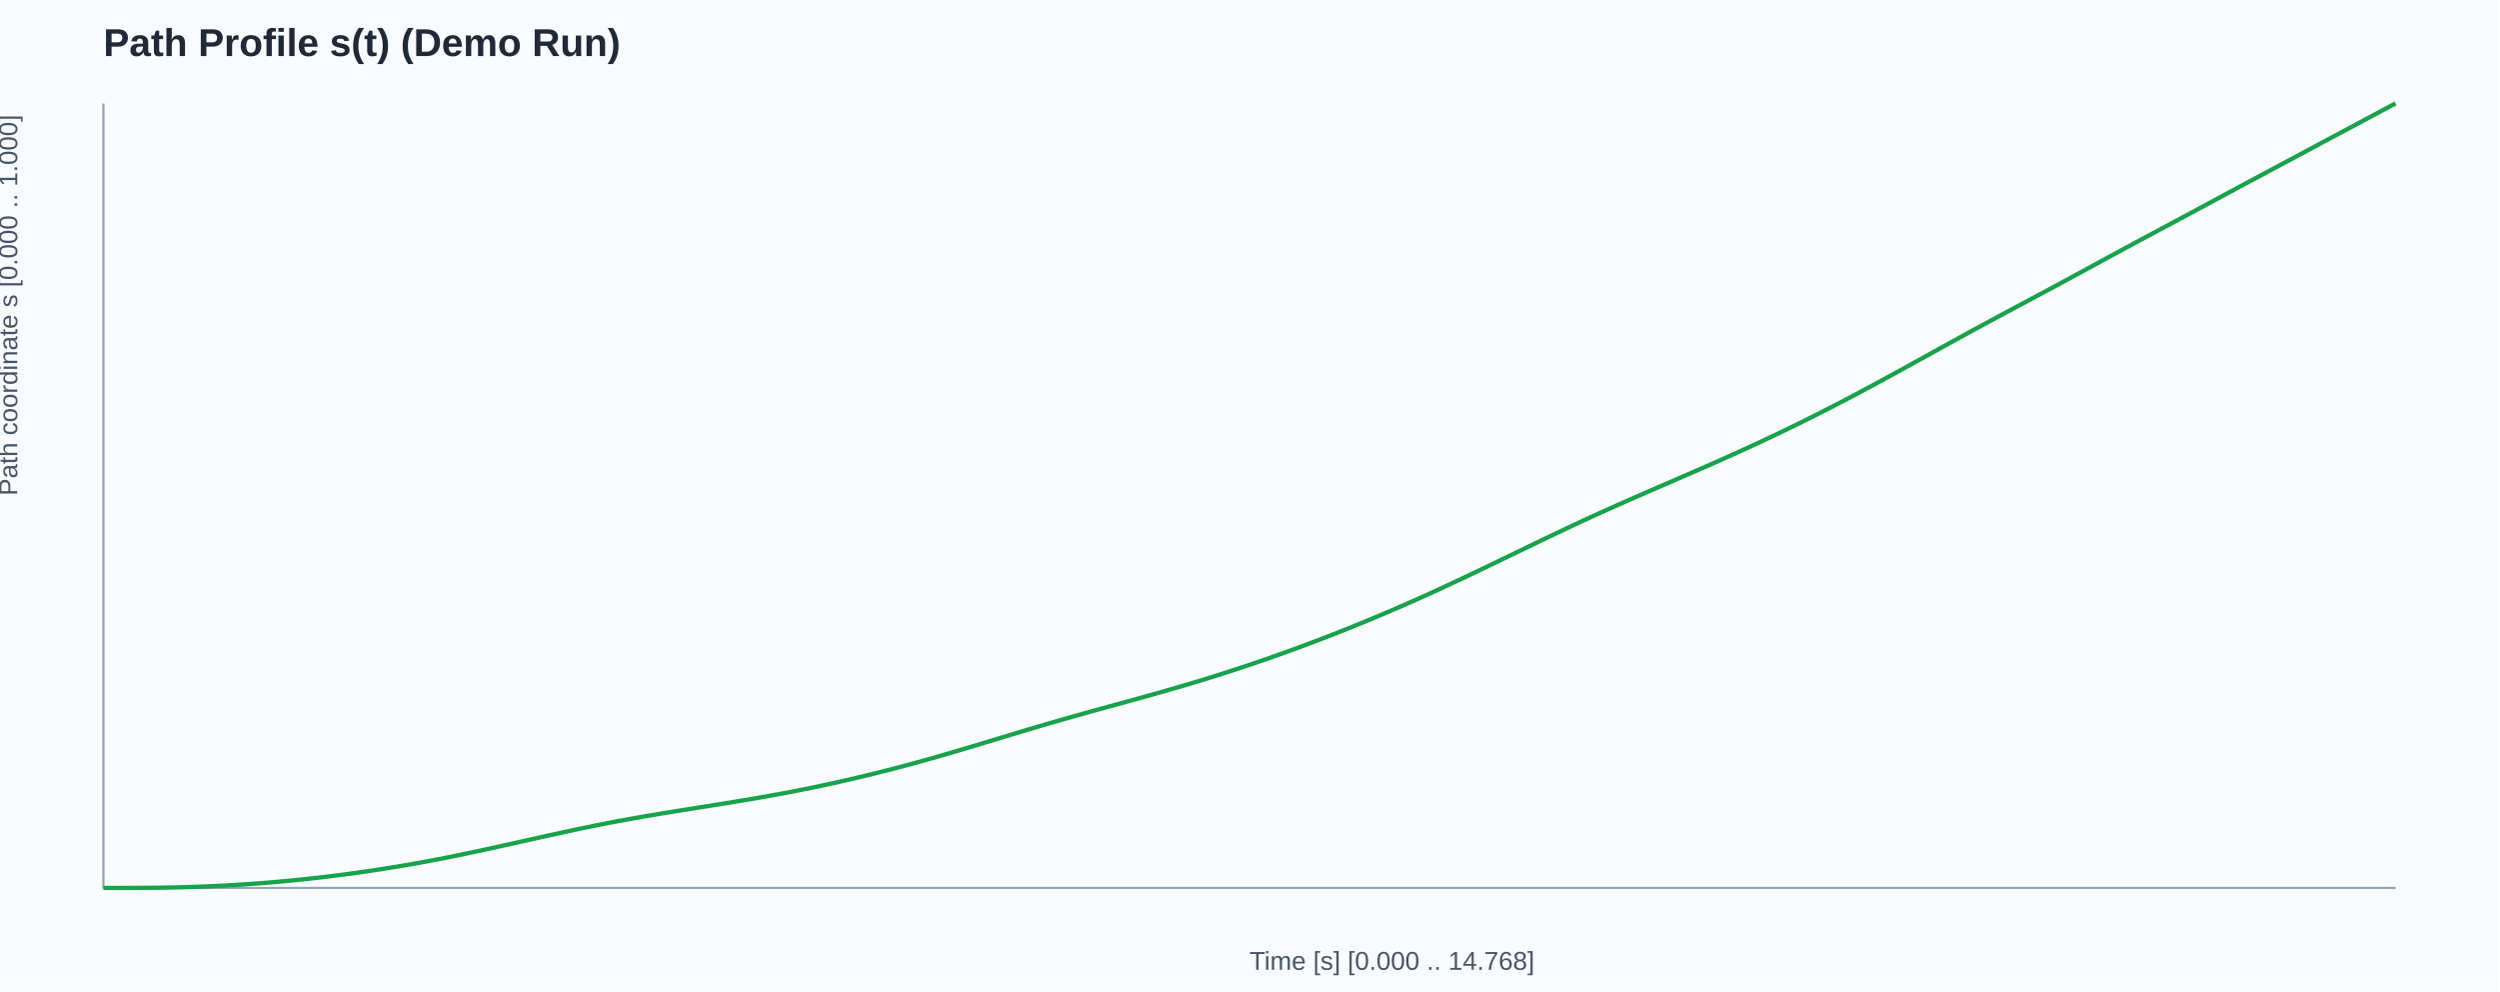
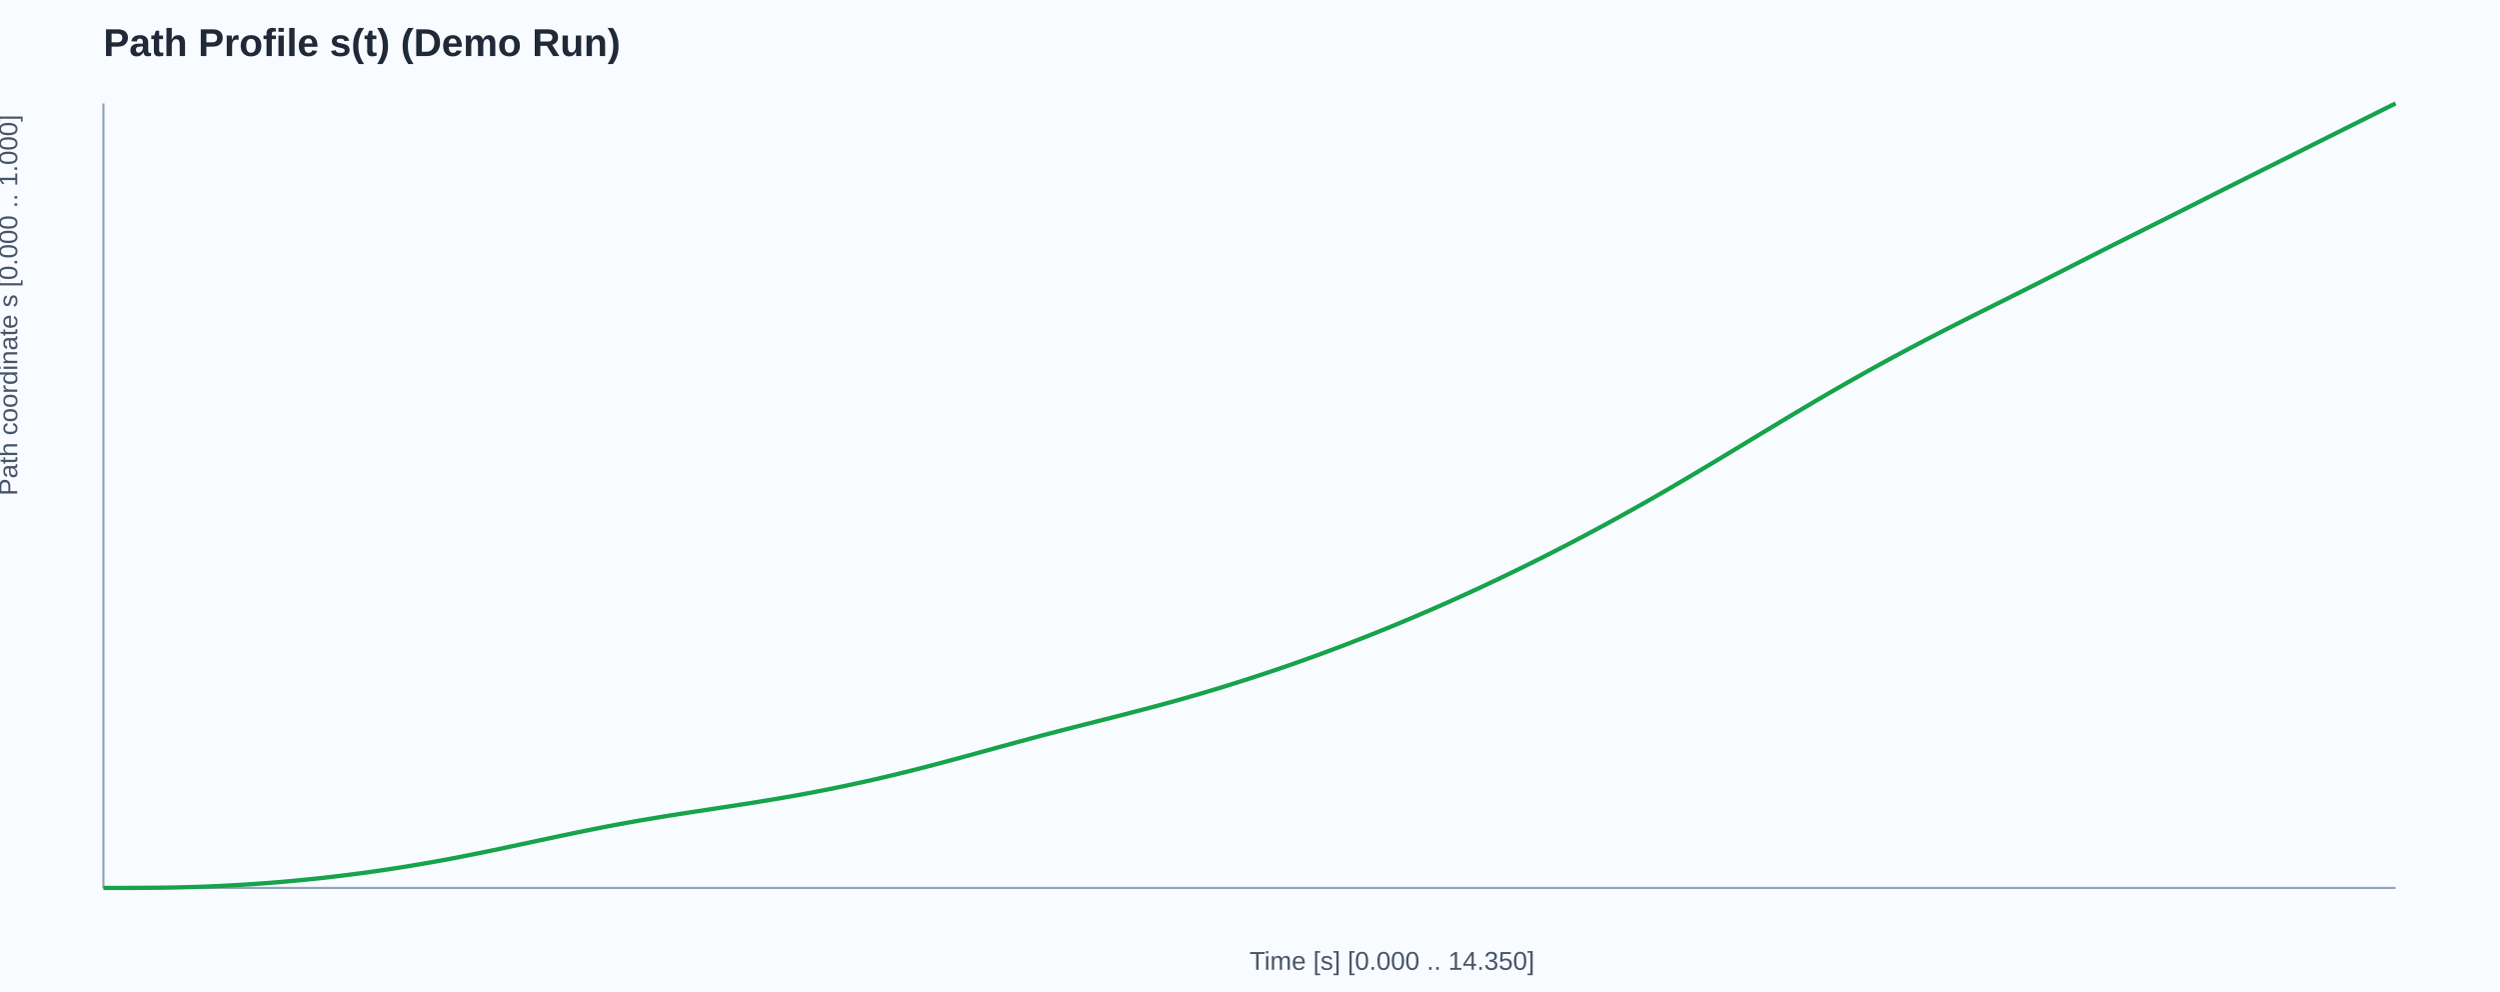
<svg xmlns="http://www.w3.org/2000/svg" width="1160" height="460" viewBox="0 0 1160 460">
  <rect width="100%" height="100%" fill="#f8fbff" />
  <text x="48" y="26" font-family="Segoe UI, Arial" font-size="18" fill="#1f2937" font-weight="700">Path Profile s(t) (Demo Run)</text>
  <line x1="48" y1="412" x2="1112" y2="412" stroke="#94a3b8" stroke-width="1" />
  <line x1="48" y1="48" x2="48" y2="412" stroke="#94a3b8" stroke-width="1" />
-   <polyline fill="none" stroke="#16a34a" stroke-width="2" points="48.00,412.00 52.32,412.00 56.65,412.00 60.97,411.99 65.29,411.97 69.61,411.93 73.94,411.89 78.26,411.82 82.58,411.73 86.91,411.62 91.23,411.48 95.55,411.31 99.87,411.12 104.20,410.90 108.52,410.66 112.84,410.39 117.17,410.09 121.49,409.77 125.81,409.42 130.13,409.04 134.46,408.64 138.78,408.21 143.10,407.76 147.43,407.28 151.75,406.77 156.07,406.24 160.39,405.68 164.72,405.09 169.04,404.48 173.36,403.84 177.69,403.18 182.01,402.49 186.33,401.77 190.65,401.03 194.98,400.26 199.30,399.47 203.62,398.65 207.95,397.80 212.27,396.92 216.59,396.03 220.91,395.12 225.24,394.18 229.56,393.24 233.88,392.29 238.21,391.33 242.53,390.36 246.85,389.40 251.17,388.44 255.50,387.48 259.82,386.54 264.14,385.60 268.47,384.68 272.79,383.78 277.11,382.90 281.43,382.05 285.76,381.22 290.08,380.42 294.40,379.64 298.73,378.89 303.05,378.15 307.37,377.43 311.69,376.72 316.02,376.03 320.34,375.34 324.66,374.65 328.99,373.96 333.31,373.27 337.63,372.58 341.95,371.87 346.28,371.16 350.60,370.43 354.92,369.67 359.25,368.90 363.57,368.11 367.89,367.28 372.21,366.43 376.54,365.56 380.86,364.65 385.18,363.73 389.51,362.77 393.83,361.79 398.15,360.78 402.47,359.75 406.80,358.69 411.12,357.61 415.44,356.50 419.77,355.36 424.09,354.19 428.41,353.00 432.73,351.79 437.06,350.55 441.38,349.29 445.70,348.02 450.03,346.73 454.35,345.44 458.67,344.13 462.99,342.82 467.32,341.52 471.64,340.21 475.96,338.91 480.29,337.62 484.61,336.34 488.93,335.08 493.25,333.84 497.58,332.61 501.90,331.40 506.22,330.19 510.55,329.00 514.87,327.81 519.19,326.63 523.51,325.44 527.84,324.25 532.16,323.05 536.48,321.84 540.81,320.61 545.13,319.37 549.45,318.11 553.77,316.83 558.10,315.52 562.42,314.18 566.74,312.82 571.07,311.43 575.39,310.02 579.71,308.58 584.03,307.11 588.36,305.62 592.68,304.10 597.00,302.56 601.33,300.99 605.65,299.39 609.97,297.76 614.29,296.11 618.62,294.44 622.94,292.74 627.26,291.01 631.59,289.25 635.91,287.47 640.23,285.66 644.55,283.83 648.88,281.97 653.20,280.08 657.52,278.17 661.85,276.23 666.17,274.27 670.49,272.28 674.81,270.26 679.14,268.23 683.46,266.18 687.78,264.11 692.11,262.04 696.43,259.95 700.75,257.87 705.07,255.78 709.40,253.69 713.72,251.60 718.04,249.53 722.37,247.46 726.69,245.41 731.01,243.38 735.33,241.37 739.66,239.38 743.98,237.42 748.30,235.48 752.63,233.56 756.95,231.65 761.27,229.76 765.59,227.88 769.92,226.00 774.24,224.13 778.56,222.25 782.89,220.38 787.21,218.50 791.53,216.61 795.85,214.71 800.18,212.79 804.50,210.85 808.82,208.89 813.15,206.91 817.47,204.90 821.79,202.87 826.11,200.81 830.44,198.72 834.76,196.61 839.08,194.47 843.41,192.30 847.73,190.11 852.05,187.89 856.37,185.65 860.70,183.38 865.02,181.08 869.34,178.76 873.67,176.43 877.99,174.07 882.31,171.71 886.63,169.33 890.96,166.94 895.28,164.56 899.60,162.17 903.93,159.78 908.25,157.40 912.57,155.03 916.89,152.67 921.22,150.33 925.54,148.00 929.86,145.68 934.19,143.36 938.51,141.06 942.83,138.75 947.15,136.44 951.48,134.12 955.80,131.80 960.12,129.46 964.45,127.12 968.77,124.77 973.09,122.42 977.41,120.07 981.74,117.73 986.06,115.39 990.38,113.06 994.71,110.74 999.03,108.43 1003.35,106.12 1007.67,103.81 1012.00,101.50 1016.32,99.18 1020.64,96.86 1024.97,94.53 1029.29,92.20 1033.61,89.87 1037.93,87.55 1042.26,85.23 1046.58,82.92 1050.90,80.61 1055.23,78.30 1059.55,75.99 1063.87,73.68 1068.20,71.37 1072.52,69.05 1076.84,66.73 1081.16,64.42 1085.49,62.11 1089.81,59.81 1094.13,57.50 1098.46,55.19 1102.78,52.88 1107.10,50.57 1111.42,48.27 1112.00,48.00" />
-   <text x="580" y="450" font-family="Segoe UI, Arial" font-size="12" fill="#475569">Time [s] [0.000 .. 14.768]</text>
+   <polyline fill="none" stroke="#16a34a" stroke-width="2" points="48.00,412.00 52.30,412.00 56.60,412.00 60.90,411.99 65.20,411.97 69.50,411.94 73.80,411.90 78.10,411.84 82.40,411.76 86.70,411.65 91.00,411.53 95.31,411.38 99.61,411.20 103.91,411.00 108.21,410.77 112.51,410.52 116.81,410.25 121.11,409.95 125.41,409.63 129.71,409.28 134.01,408.91 138.31,408.51 142.61,408.09 146.91,407.65 151.21,407.18 155.51,406.68 159.81,406.16 164.11,405.62 168.41,405.05 172.71,404.46 177.01,403.84 181.32,403.20 185.62,402.54 189.92,401.85 194.22,401.13 198.52,400.39 202.82,399.63 207.12,398.84 211.42,398.03 215.72,397.19 220.02,396.33 224.32,395.46 228.62,394.57 232.92,393.67 237.22,392.76 241.52,391.84 245.82,390.92 250.12,390.00 254.42,389.09 258.72,388.17 263.02,387.27 267.32,386.38 271.63,385.50 275.93,384.63 280.23,383.79 284.53,382.97 288.83,382.17 293.13,381.39 297.43,380.64 301.73,379.92 306.03,379.21 310.33,378.51 314.63,377.83 318.93,377.16 323.23,376.50 327.53,375.84 331.83,375.19 336.13,374.53 340.43,373.87 344.73,373.20 349.03,372.53 353.33,371.84 357.64,371.13 361.94,370.41 366.24,369.67 370.54,368.90 374.84,368.11 379.14,367.29 383.44,366.45 387.74,365.58 392.04,364.70 396.34,363.78 400.64,362.84 404.94,361.88 409.24,360.89 413.54,359.88 417.84,358.84 422.14,357.78 426.44,356.70 430.74,355.59 435.04,354.46 439.34,353.32 443.64,352.17 447.95,351.00 452.25,349.82 456.55,348.65 460.85,347.46 465.15,346.28 469.45,345.11 473.75,343.94 478.05,342.78 482.35,341.63 486.65,340.49 490.95,339.38 495.25,338.27 499.55,337.17 503.85,336.08 508.15,334.99 512.45,333.90 516.75,332.80 521.05,331.71 525.35,330.60 529.65,329.48 533.96,328.35 538.26,327.20 542.56,326.04 546.86,324.85 551.16,323.63 555.46,322.39 559.76,321.13 564.06,319.84 568.36,318.53 572.66,317.19 576.96,315.83 581.26,314.44 585.56,313.03 589.86,311.60 594.16,310.14 598.46,308.66 602.76,307.15 607.06,305.62 611.36,304.06 615.66,302.48 619.96,300.87 624.27,299.24 628.57,297.58 632.87,295.90 637.17,294.20 641.47,292.47 645.77,290.72 650.07,288.94 654.37,287.14 658.67,285.31 662.97,283.46 667.27,281.59 671.57,279.69 675.87,277.76 680.17,275.81 684.47,273.84 688.77,271.84 693.07,269.82 697.37,267.77 701.67,265.70 705.97,263.60 710.28,261.48 714.58,259.34 718.88,257.17 723.18,254.97 727.48,252.76 731.78,250.51 736.08,248.25 740.38,245.95 744.68,243.64 748.98,241.30 753.28,238.93 757.58,236.54 761.88,234.13 766.18,231.69 770.48,229.22 774.78,226.74 779.08,224.22 783.38,221.69 787.68,219.14 791.98,216.57 796.28,213.99 800.59,211.40 804.89,208.81 809.19,206.20 813.49,203.60 817.79,201.00 822.09,198.40 826.39,195.81 830.69,193.23 834.99,190.67 839.29,188.11 843.59,185.58 847.89,183.07 852.19,180.58 856.49,178.12 860.79,175.68 865.09,173.26 869.39,170.87 873.69,168.51 877.99,166.16 882.29,163.85 886.60,161.56 890.90,159.29 895.20,157.04 899.50,154.82 903.80,152.62 908.10,150.43 912.40,148.26 916.70,146.09 921.00,143.94 925.30,141.79 929.60,139.64 933.90,137.49 938.20,135.34 942.50,133.18 946.80,131.01 951.10,128.83 955.40,126.64 959.70,124.45 964.00,122.26 968.30,120.06 972.60,117.88 976.91,115.69 981.21,113.52 985.51,111.36 989.81,109.21 994.11,107.06 998.41,104.91 1002.71,102.76 1007.01,100.60 1011.31,98.44 1015.61,96.27 1019.91,94.10 1024.21,91.93 1028.51,89.76 1032.81,87.59 1037.11,85.43 1041.41,83.28 1045.71,81.13 1050.01,78.98 1054.31,76.83 1058.61,74.68 1062.92,72.53 1067.22,70.37 1071.52,68.21 1075.82,66.06 1080.12,63.90 1084.42,61.76 1088.72,59.61 1093.02,57.46 1097.32,55.31 1101.62,53.16 1105.92,51.01 1110.22,48.86 1112.00,48.00" />
+   <text x="580" y="450" font-family="Segoe UI, Arial" font-size="12" fill="#475569">Time [s] [0.000 .. 14.350]</text>
  <text x="8" y="230" transform="rotate(-90 8 230)" font-family="Segoe UI, Arial" font-size="12" fill="#475569">Path coordinate s [0.000 .. 1.000]</text>
</svg>
